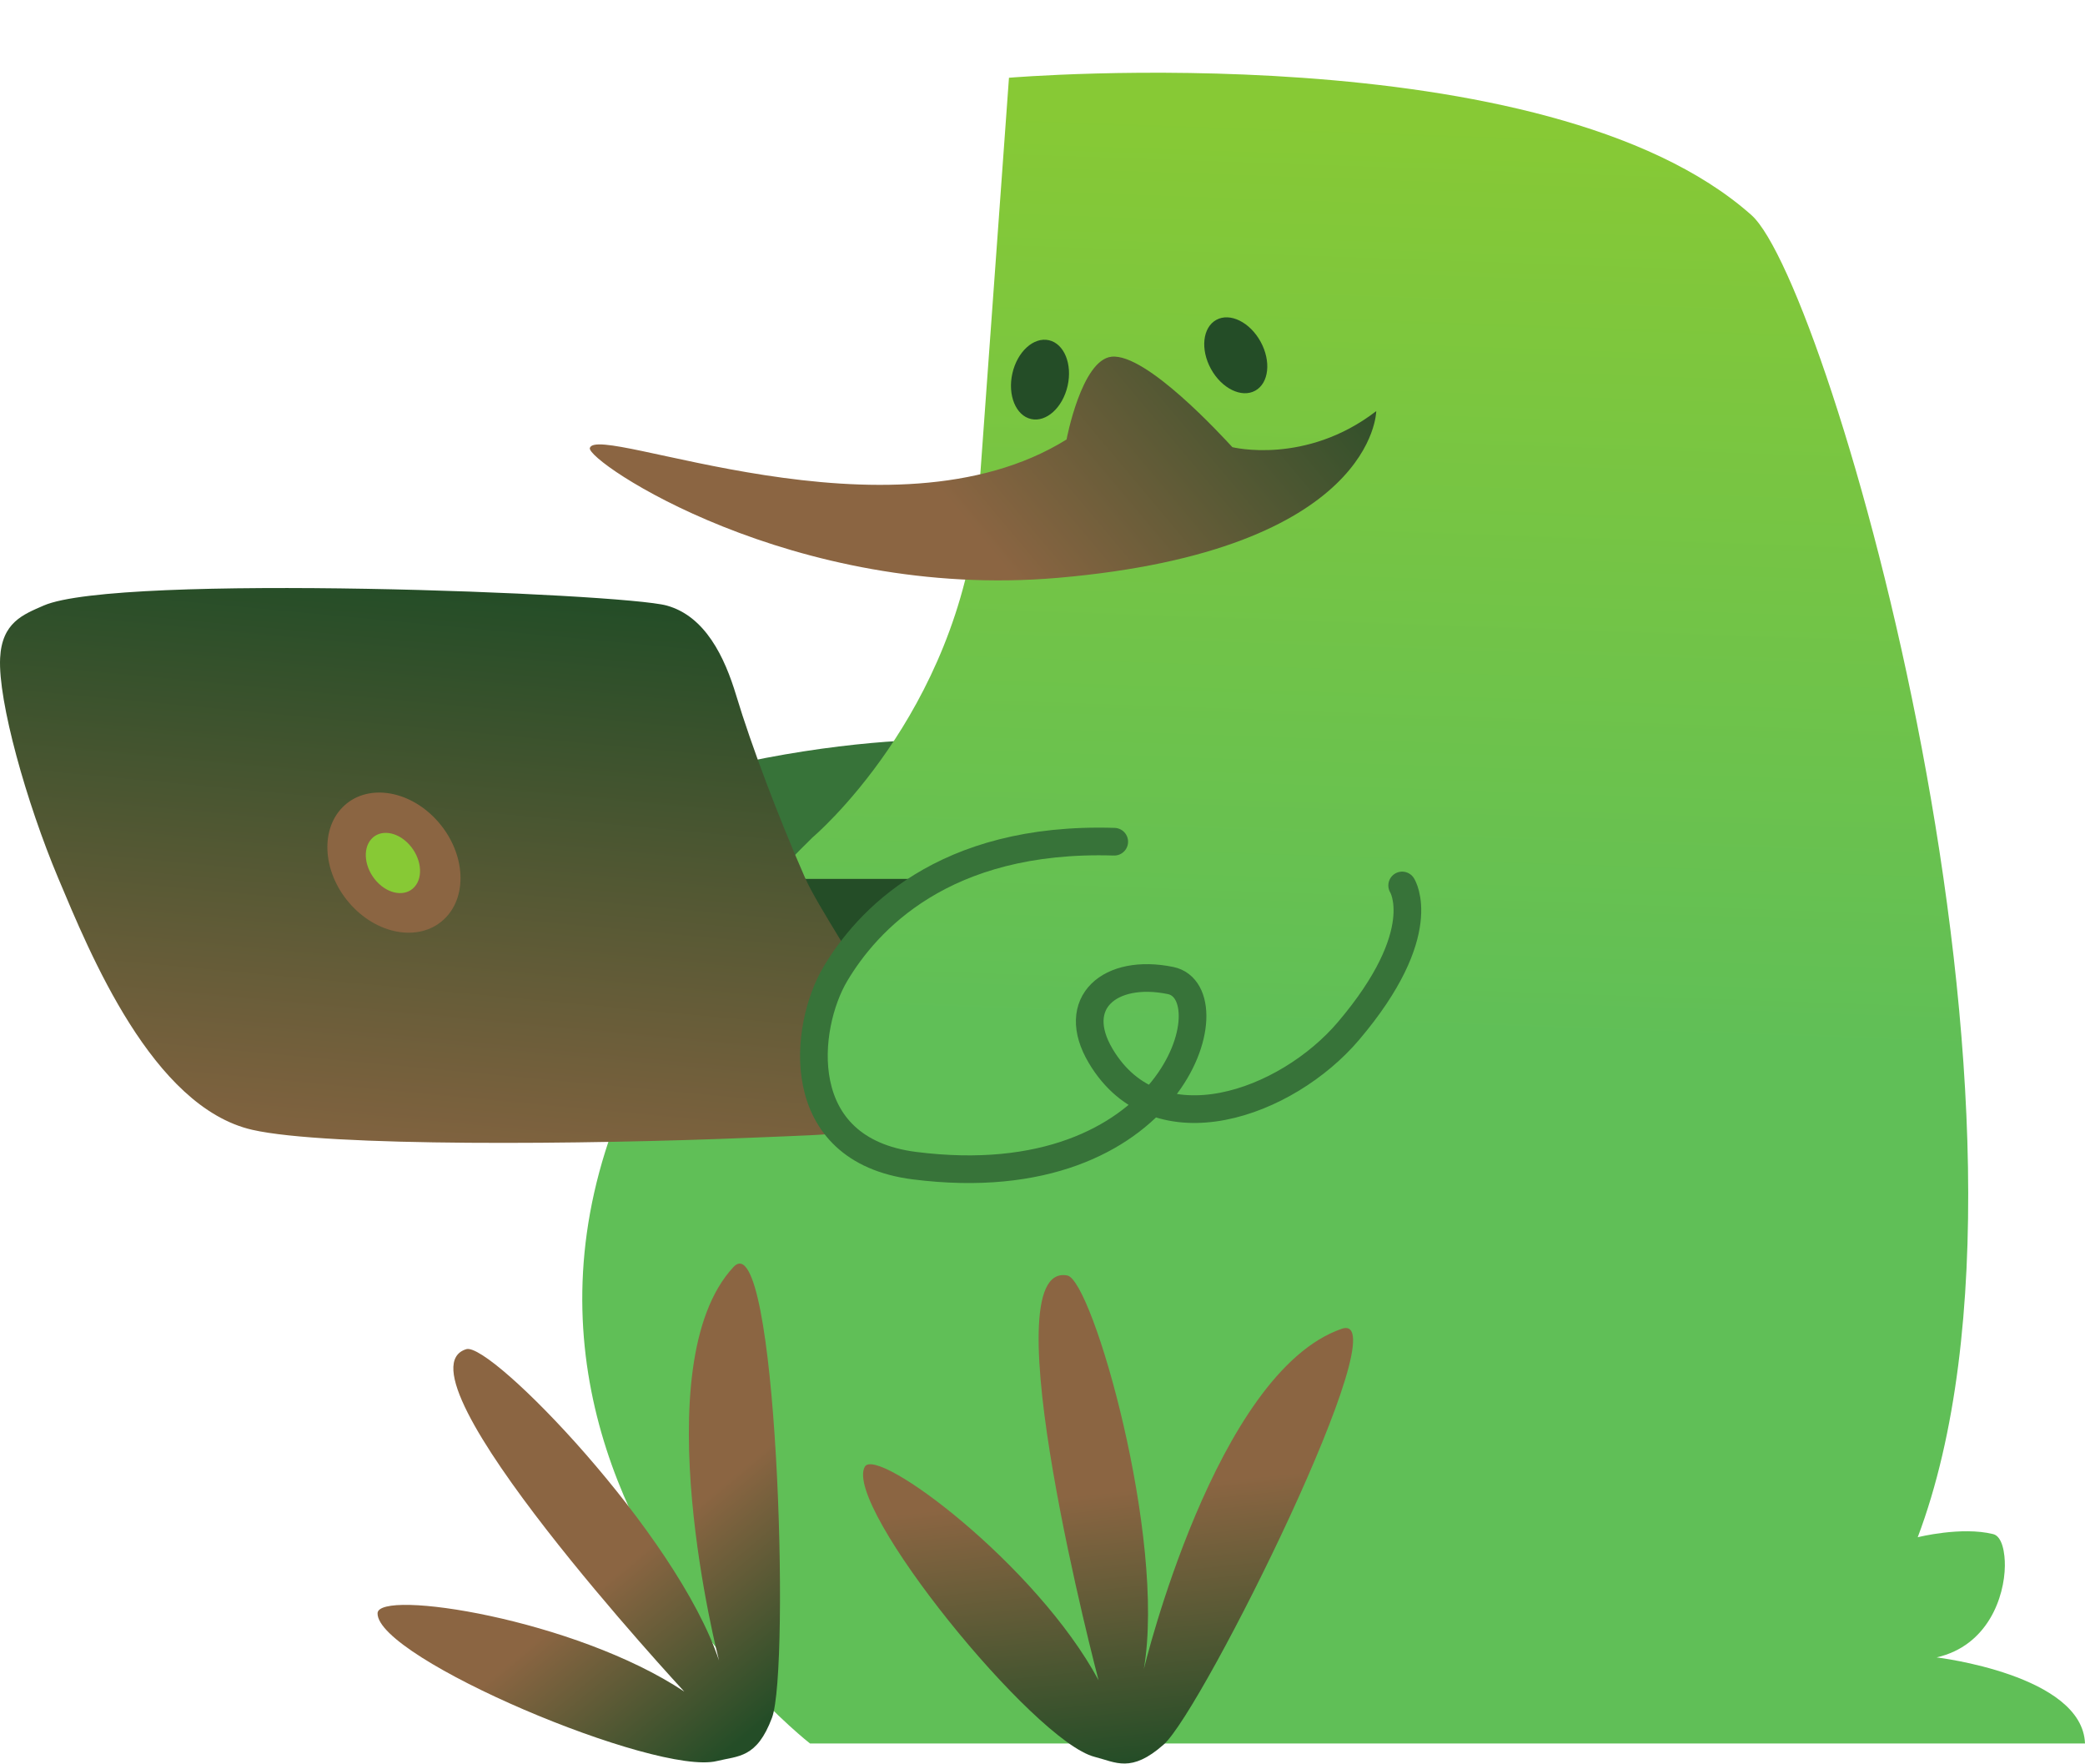
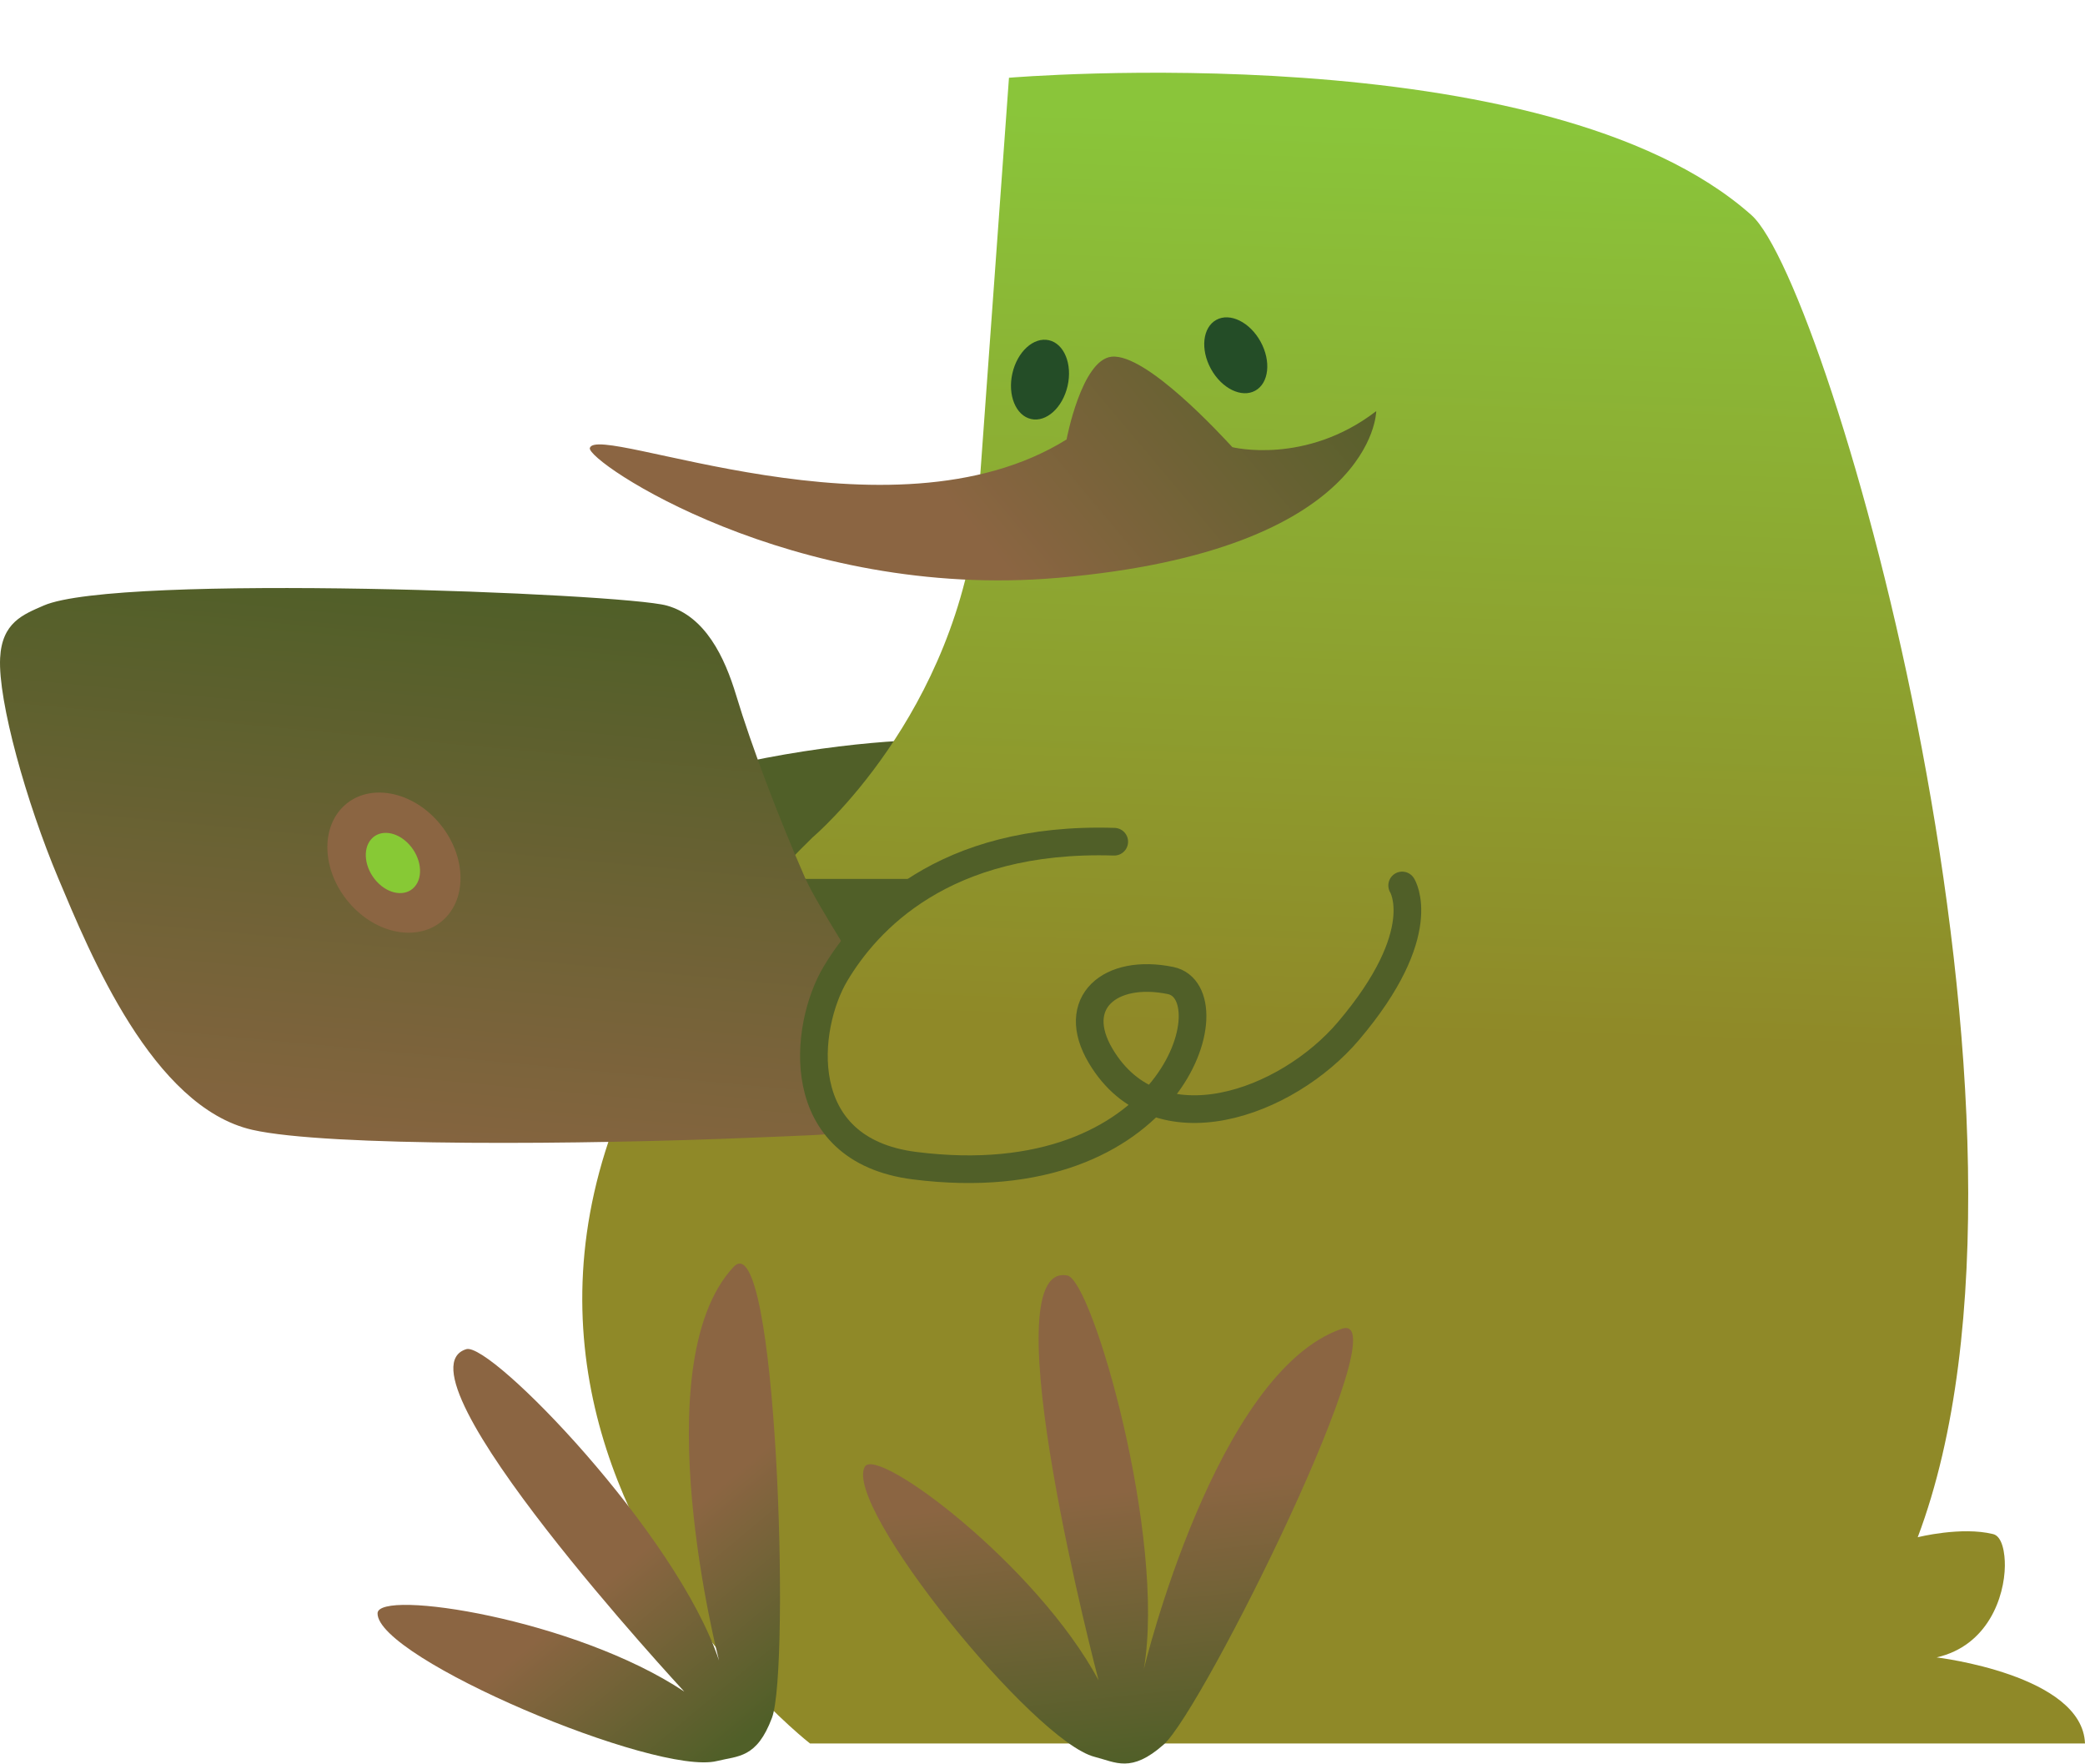
<svg xmlns="http://www.w3.org/2000/svg" xmlns:xlink="http://www.w3.org/1999/xlink" width="150.758mm" height="127.508mm" viewBox="0 0 150.758 127.508" version="1.1" id="svg1" xml:space="preserve">
  <defs id="defs1">
    <linearGradient id="linearGradient49">
      <stop style="stop-color:#8b6542;stop-opacity:1;" offset="0.445" id="stop48" />
-       <stop style="stop-color:#244d27;stop-opacity:1;" offset="1" id="stop49" />
+       <stop style="stop-color:#505f28;stop-opacity:1;" offset="1" id="stop49" />
    </linearGradient>
    <linearGradient id="linearGradient46">
      <stop style="stop-color:#8b6542;stop-opacity:1;" offset="0.552" id="stop46" />
-       <stop style="stop-color:#244d27;stop-opacity:1;" offset="1" id="stop47" />
+       <stop style="stop-color:#505f28;stop-opacity:1;" offset="1" id="stop47" />
    </linearGradient>
    <linearGradient id="linearGradient37">
      <stop style="stop-color:#8b6542;stop-opacity:1;" offset="0.442" id="stop37" />
-       <stop style="stop-color:#244d27;stop-opacity:1;" offset="1" id="stop38" />
+       <stop style="stop-color:#505f28;stop-opacity:1;" offset="1" id="stop38" />
    </linearGradient>
    <linearGradient id="linearGradient35">
      <stop style="stop-color:#8b6542;stop-opacity:1;" offset="0" id="stop35" />
-       <stop style="stop-color:#244d27;stop-opacity:1;" offset="0.902" id="stop36" />
+       <stop style="stop-color:#505f28;stop-opacity:1;" offset="0.902" id="stop36" />
    </linearGradient>
    <linearGradient id="linearGradient33">
-       <stop style="stop-color:#60bf57;stop-opacity:1;" offset="0.394" id="stop33" />
-       <stop style="stop-color:#87c935;stop-opacity:1;" offset="1" id="stop34" />
+       <stop style="stop-color:#8f8928;stop-opacity:1;" offset="0.394" id="stop33" />
+       <stop style="stop-color:#8ac53a;stop-opacity:1;" offset="1" id="stop34" />
    </linearGradient>
    <linearGradient xlink:href="#linearGradient33" id="linearGradient34" x1="116.565" y1="198.1" x2="120.357" y2="89.509" gradientUnits="userSpaceOnUse" />
    <linearGradient xlink:href="#linearGradient35" id="linearGradient36" x1="-6.177" y1="182.08" x2="-0.336" y2="126.504" gradientUnits="userSpaceOnUse" />
    <linearGradient xlink:href="#linearGradient37" id="linearGradient38" x1="71.329" y1="133.064" x2="114.894" y2="96.509" gradientUnits="userSpaceOnUse" />
    <linearGradient xlink:href="#linearGradient49" id="linearGradient48" x1="100.3" y1="173.007" x2="104.004" y2="208.245" gradientUnits="userSpaceOnUse" />
    <linearGradient xlink:href="#linearGradient46" id="linearGradient50" gradientUnits="userSpaceOnUse" x1="52.365" y1="174.93" x2="63.904" y2="206.633" gradientTransform="rotate(-19.85326,68.29009,170.5236)" />
  </defs>
  <g id="layer2" transform="translate(-22.03146,-80.77621)">
-     <path style="opacity:1;fill:#377339;fill-opacity:1;stroke:none;stroke-width:2;stroke-linecap:round;stroke-dasharray:none;stroke-dashoffset:0;stroke-opacity:1;paint-order:normal" d="m 88.741,134.282 c -7.937,0.13 -33.727,3.579 -33.831,16.915 -0.125,16.027 28.366,3.773 28.366,3.773 z" id="path15" />
+     <path style="opacity:1;fill:#505f28;fill-opacity:1;stroke:none;stroke-width:2;stroke-linecap:round;stroke-dasharray:none;stroke-dashoffset:0;stroke-opacity:1;paint-order:normal" d="m 88.741,134.282 c -7.937,0.13 -33.727,3.579 -33.831,16.915 -0.125,16.027 28.366,3.773 28.366,3.773 z" id="path15" />
    <path style="display:inline;opacity:1;fill:url(#linearGradient34);fill-opacity:1;stroke-width:0.265" d="m 94.986,86.398 c 0,0 38.837,-3.292 53.69,9.935 5.619,5.004 23.21,65.912 12.019,95.589 0,0 3.158,-0.797 5.456,-0.226 0.67,0.166 0.854,1.397 0.844,2.297 -0.025,2.221 -1.213,5.769 -4.933,6.617 0,0 10.543,1.255 10.727,6.223 H 80.599 c 0,0 -37.171,-28.89 0.184,-65.509 0,0 10.489,-8.833 11.961,-23.922 z" id="path1" />
    <g id="g60" mask="none">
-       <path id="rect59" mask="none" style="display:inline;opacity:1;fill:#244d27;stroke-width:1.286;stroke-linecap:round" transform="matrix(1,0,-0.8040204,0.5946017,0,0)" d="m 259.005,242.726 h 27.27 c 0.847,0 -1.477,4.446 -1.331,4.898 2.004,6.195 4.059,10.217 8.521,16.865 1.865,2.779 -1.363,3.057 -3.057,3.057 h -31.404 c -1.693,0 -3.057,-1.363 -3.057,-3.057 v -18.707 c 0,-1.693 1.363,-3.057 3.057,-3.057 z" />
+       <path id="rect59" mask="none" style="display:inline;opacity:1;fill:#505f28;stroke-width:1.286;stroke-linecap:round;fill-opacity:1" transform="matrix(1,0,-0.8040204,0.5946017,0,0)" d="m 259.005,242.726 h 27.27 c 0.847,0 -1.477,4.446 -1.331,4.898 2.004,6.195 4.059,10.217 8.521,16.865 1.865,2.779 -1.363,3.057 -3.057,3.057 h -31.404 c -1.693,0 -3.057,-1.363 -3.057,-3.057 v -18.707 c 0,-1.693 1.363,-3.057 3.057,-3.057 z" />
      <path id="path59" mask="none" style="display:inline;opacity:1;fill:url(#linearGradient36);fill-opacity:1;stroke-width:1.967;stroke-linecap:round" d="m -24.394,134.065 c 6.288,-2.516 42.189,-0.962 45.053,0 2.479,0.832 2.704,4.01 2.436,6.991 -0.353,3.922 -0.448,9.503 -0.272,14.155 0.044,1.163 0.395,2.919 0.78,4.912 0.519,2.681 -2.68,2.022 -5.961,10.852 -0.565,1.52 2.694,3.874 0.838,4.091 -1.856,0.216 -3.011,0.234 -7.069,0.413 -12.05,0.532 -30.872,0.717 -35.805,-0.615 -6.57,-1.774 -6.669,-13.718 -6.792,-19.594 -0.123,-5.876 0.735,-13.765 2.134,-17.121 1.155,-2.772 2.917,-3.387 4.658,-4.084 z" transform="matrix(1,0,0.3698349,0.9290975,0,0)" />
      <ellipse style="opacity:1;mix-blend-mode:normal;fill:#8b6542;fill-opacity:1;stroke:none;stroke-width:1;stroke-linecap:round;stroke-dasharray:none;stroke-dashoffset:0;stroke-opacity:1;paint-order:normal" id="ellipse59" cx="-60.278" cy="136.685" rx="4.359" ry="5.462" transform="matrix(0.7029321,-0.711257,0.6795719,0.7336089,0,0)" />
      <ellipse style="fill:#87c935;fill-opacity:1;stroke:none;stroke-width:0.697;stroke-linecap:round;stroke-dasharray:none;stroke-dashoffset:0;stroke-opacity:1;paint-order:normal" id="ellipse60" cx="-59.438" cy="133.417" rx="1.779" ry="2.329" transform="matrix(0.6625383,-0.749028,0.673241,0.7394231,0,0)" />
    </g>
    <g id="layer4">
      <path style="display:inline;opacity:1;fill:url(#linearGradient38);fill-opacity:1;stroke-width:0.265" d="m 121.542,110.501 c 0,0 -0.081,10.064 -23.002,12.053 -19.243,1.67 -34.121,-8.434 -33.859,-9.385 0.519,-1.882 21.717,7.32 34.469,-0.617 0,0 1.083,-5.755 3.253,-5.985 2.504,-0.266 7.979,5.727 8.737,6.541 0,0 5.291,1.325 10.402,-2.607 z" id="path2" />
      <path style="opacity:1;fill:url(#linearGradient48);fill-opacity:1;stroke:none;stroke-width:0.265" d="m 106.168,206.916 c 2.842,-2.507 17.25,-31.564 12.882,-30.065 -9.138,3.135 -14.313,24.608 -14.313,24.608 1.626,-9.53 -3.718,-28.108 -5.528,-28.461 -5.752,-1.119 2.254,29.262 2.254,29.262 -4.508,-8.373 -16.045,-16.983 -16.903,-15.432 -1.575,2.848 12.219,19.857 16.62,20.973 1.542,0.391 2.635,1.19 4.988,-0.886 z" id="path3" />
      <path style="opacity:1;fill:url(#linearGradient50);fill-opacity:1;stroke:none;stroke-width:0.265" d="m 77.851,204.974 c 1.327,-3.55 0.364,-35.968 -2.785,-32.59 -6.587,7.066 -1.046,28.449 -1.046,28.449 -3.05,-9.174 -16.51,-23.05 -18.273,-22.509 -5.601,1.72 15.761,24.757 15.761,24.757 -7.919,-5.265 -22.15,-7.433 -22.177,-5.66 -0.049,3.254 20.127,11.769 24.536,10.682 1.545,-0.381 2.885,-0.19 3.984,-3.129 z" id="path6" />
    </g>
    <g id="layer5">
      <ellipse style="opacity:1;fill:#244d27;fill-opacity:1;stroke-width:0.249" id="path5" cx="118.742" cy="84.061" rx="2.047" ry="2.921" transform="rotate(12.76733)" />
      <ellipse style="opacity:1;fill:#244d27;fill-opacity:1;stroke-width:0.249" id="path5-5" ry="2.921" rx="2.047" cy="146.95" cx="46.333" transform="rotate(-28.79392)" />
-       <path style="opacity:1;fill:none;stroke:#377339;stroke-width:2;stroke-linecap:round;stroke-dasharray:none;stroke-dashoffset:0;stroke-opacity:1;paint-order:normal" d="m 123.416,144.797 c 0,0 2.172,3.393 -3.885,10.526 -4.442,5.232 -13.817,8.679 -17.909,1.808 -2.299,-3.86 0.677,-6.359 5.046,-5.461 4.369,0.898 0.239,15.764 -18.513,13.386 -8.995,-1.141 -7.97,-10.084 -5.725,-13.858 2.245,-3.773 7.742,-9.954 20.168,-9.564" id="path7" />
+       <path style="opacity:1;fill:none;stroke:#505f28;stroke-width:2;stroke-linecap:round;stroke-dasharray:none;stroke-dashoffset:0;stroke-opacity:1;paint-order:normal" d="m 123.416,144.797 c 0,0 2.172,3.393 -3.885,10.526 -4.442,5.232 -13.817,8.679 -17.909,1.808 -2.299,-3.86 0.677,-6.359 5.046,-5.461 4.369,0.898 0.239,15.764 -18.513,13.386 -8.995,-1.141 -7.97,-10.084 -5.725,-13.858 2.245,-3.773 7.742,-9.954 20.168,-9.564" id="path7" />
    </g>
  </g>
</svg>
